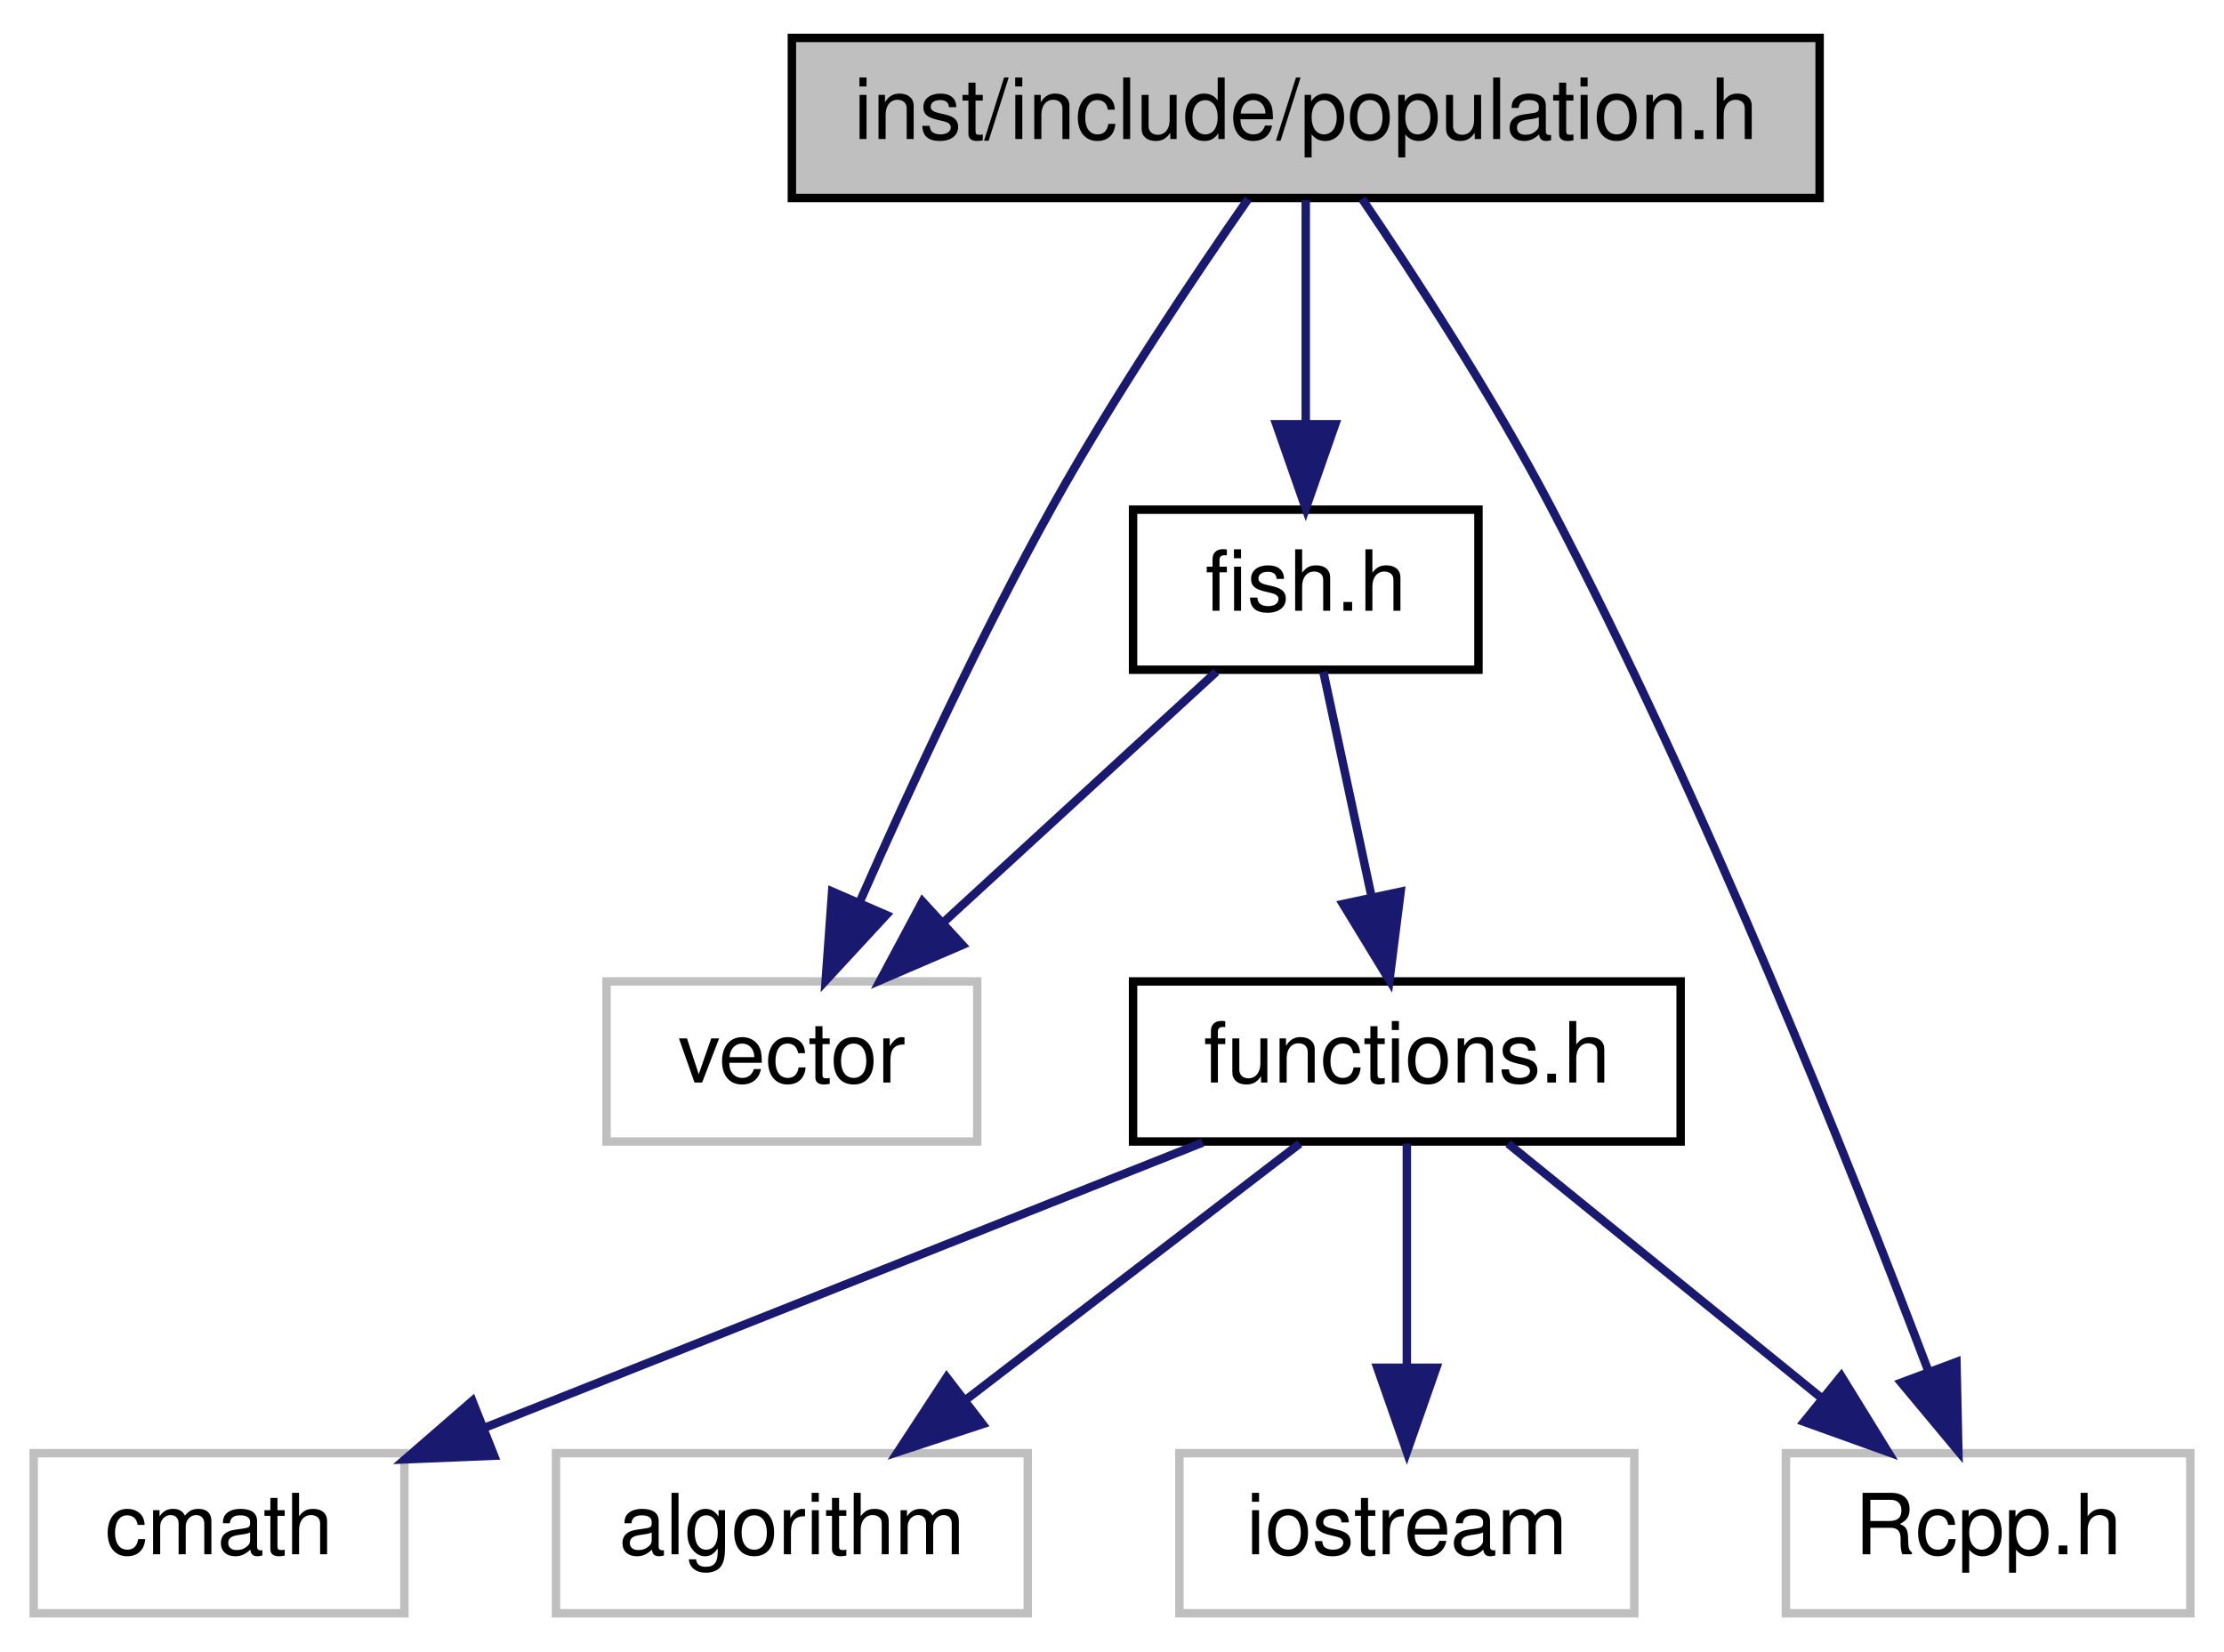
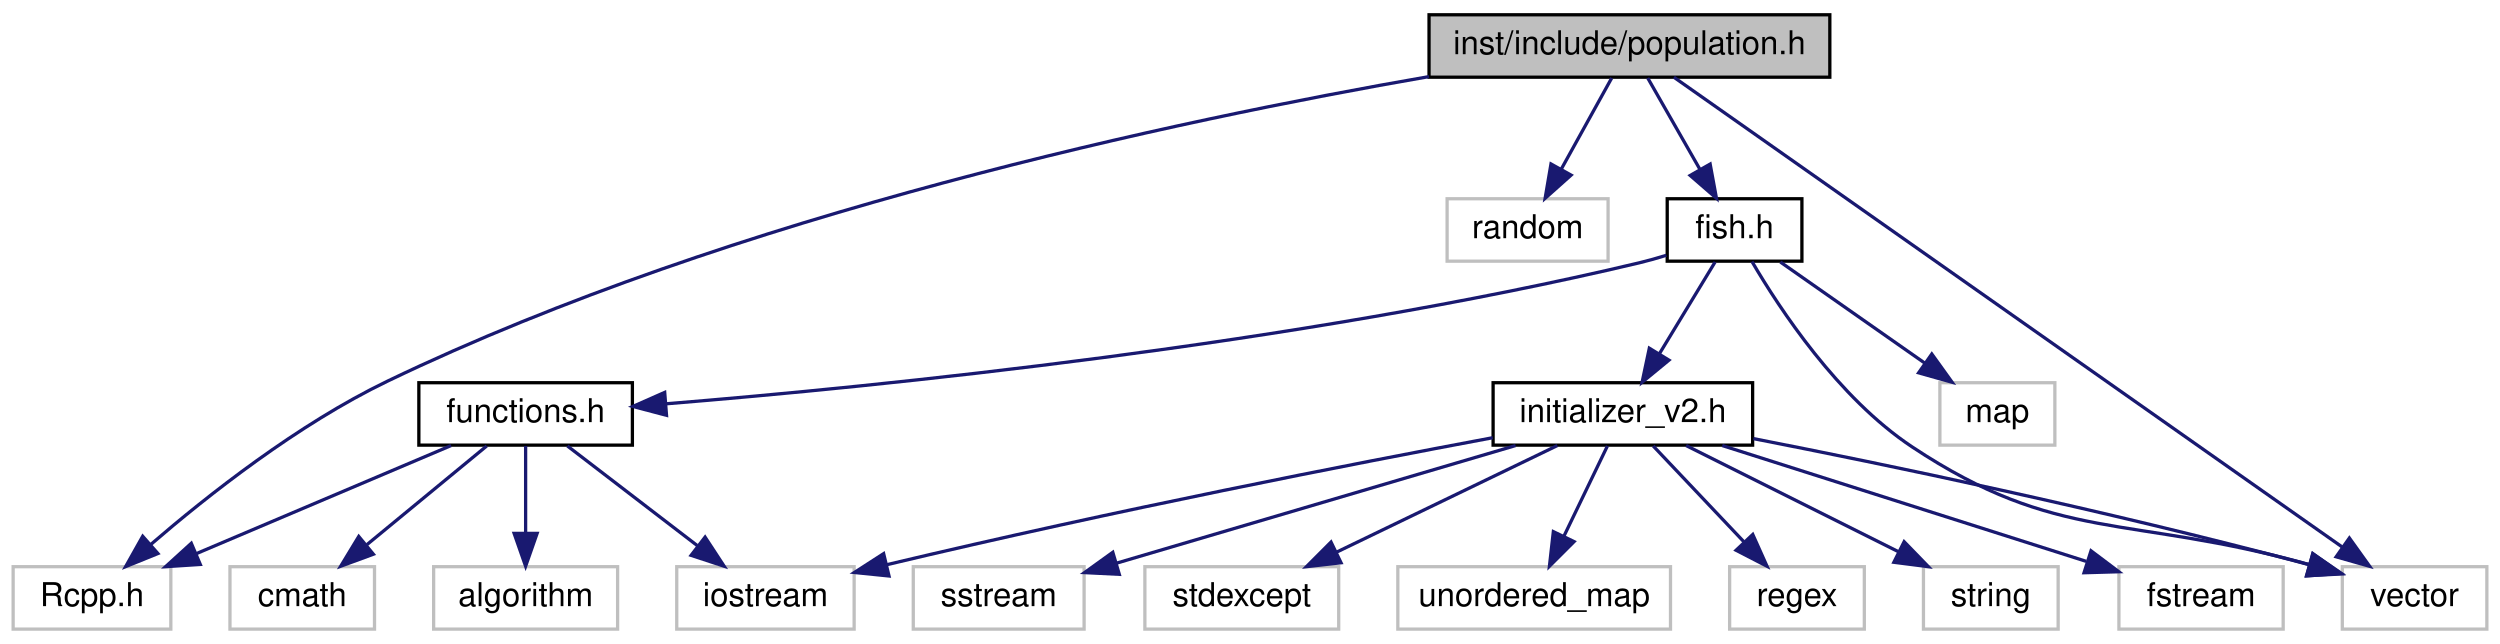
- <svg xmlns="http://www.w3.org/2000/svg" xmlns:xlink="http://www.w3.org/1999/xlink" width="264pt" height="196pt" viewBox="0.00 0.00 264.00 196.00">
+ <svg xmlns="http://www.w3.org/2000/svg" xmlns:xlink="http://www.w3.org/1999/xlink" width="761pt" height="196pt" viewBox="0.00 0.00 761.00 196.00">
  <g id="graph0" class="graph" transform="scale(1 1) rotate(0) translate(4 192)">
    <g id="node1" class="node">
-       <polygon fill="#bfbfbf" stroke="#000000" points="90,-168.5 90,-187.5 212,-187.5 212,-168.5 90,-168.5" />
-       <text text-anchor="middle" x="151" y="-175.5" font-family="Helvetica,sans-Serif" font-size="10.00" fill="#000000">inst/include/population.h</text>
+       <polygon fill="#bfbfbf" stroke="#000000" points="431,-168.5 431,-187.5 553,-187.5 553,-168.5 431,-168.5" />
+       <text text-anchor="middle" x="492" y="-175.5" font-family="Helvetica,sans-Serif" font-size="10.00" fill="#000000">inst/include/population.h</text>
    </g>
    <g id="node2" class="node">
-       <g id="a_node2">
+       <polygon fill="none" stroke="#bfbfbf" points="709,-.5 709,-19.5 753,-19.5 753,-.5 709,-.5" />
+       <text text-anchor="middle" x="731" y="-7.5" font-family="Helvetica,sans-Serif" font-size="10.00" fill="#000000">vector</text>
+     </g>
+     <g id="edge1" class="edge">
+       <path fill="none" stroke="#191970" d="M505.534,-168.486C545.043,-140.714 660.485,-59.567 709.059,-25.423" />
+       <polygon fill="#191970" stroke="#191970" points="711.149,-28.232 717.318,-19.618 707.124,-22.505 711.149,-28.232" />
+     </g>
+     <g id="node3" class="node">
+       <polygon fill="none" stroke="#bfbfbf" points="436.5,-112.5 436.5,-131.5 485.5,-131.5 485.5,-112.5 436.5,-112.5" />
+       <text text-anchor="middle" x="461" y="-119.5" font-family="Helvetica,sans-Serif" font-size="10.00" fill="#000000">random</text>
+     </g>
+     <g id="edge2" class="edge">
+       <path fill="none" stroke="#191970" d="M486.6,-168.245C482.377,-160.617 476.383,-149.788 471.256,-140.527" />
+       <polygon fill="#191970" stroke="#191970" points="474.243,-138.696 466.338,-131.643 468.119,-142.087 474.243,-138.696" />
+     </g>
+     <g id="node4" class="node">
+       <polygon fill="none" stroke="#bfbfbf" points="0,-.5 0,-19.5 48,-19.5 48,-.5 0,-.5" />
+       <text text-anchor="middle" x="24" y="-7.5" font-family="Helvetica,sans-Serif" font-size="10.00" fill="#000000">Rcpp.h</text>
+     </g>
+     <g id="edge3" class="edge">
+       <path fill="none" stroke="#191970" d="M430.983,-168.682C354.173,-155.372 219.52,-126.732 114,-76 86.687,-62.868 59.154,-41.147 41.865,-26.233" />
+       <polygon fill="#191970" stroke="#191970" points="44.065,-23.506 34.246,-19.526 39.439,-28.761 44.065,-23.506" />
+     </g>
+     <g id="node5" class="node">
+       <g id="a_node5">
        <a xlink:href="fish_8h.html" target="_top" xlink:title="fish.h">
-           <polygon fill="none" stroke="#000000" points="130.5,-112.5 130.5,-131.5 171.5,-131.5 171.5,-112.5 130.5,-112.5" />
-           <text text-anchor="middle" x="151" y="-119.5" font-family="Helvetica,sans-Serif" font-size="10.00" fill="#000000">fish.h</text>
+           <polygon fill="none" stroke="#000000" points="503.5,-112.5 503.5,-131.5 544.5,-131.5 544.5,-112.5 503.5,-112.5" />
+           <text text-anchor="middle" x="524" y="-119.5" font-family="Helvetica,sans-Serif" font-size="10.00" fill="#000000">fish.h</text>
        </a>
      </g>
    </g>
-     <g id="edge1" class="edge">
-       <path fill="none" stroke="#191970" d="M151,-168.245C151,-160.938 151,-150.694 151,-141.705" />
-       <polygon fill="#191970" stroke="#191970" points="154.5,-141.643 151,-131.643 147.5,-141.643 154.5,-141.643" />
+     <g id="edge4" class="edge">
+       <path fill="none" stroke="#191970" d="M497.574,-168.245C501.933,-160.617 508.121,-149.788 513.413,-140.527" />
+       <polygon fill="#191970" stroke="#191970" points="516.567,-142.062 518.49,-131.643 510.49,-138.589 516.567,-142.062" />
    </g>
-     <g id="node3" class="node">
-       <polygon fill="none" stroke="#bfbfbf" points="68,-56.5 68,-75.5 112,-75.5 112,-56.5 68,-56.5" />
-       <text text-anchor="middle" x="90" y="-63.5" font-family="Helvetica,sans-Serif" font-size="10.00" fill="#000000">vector</text>
+     <g id="edge5" class="edge">
+       <path fill="none" stroke="#191970" d="M529.3,-112.379C537.728,-97.973 555.551,-70.901 578,-56 622.526,-26.445 643.62,-35.502 698.75,-20.191" />
+       <polygon fill="#191970" stroke="#191970" points="700.062,-23.454 708.67,-17.277 698.089,-16.737 700.062,-23.454" />
    </g>
-     <g id="edge8" class="edge">
-       <path fill="none" stroke="#191970" d="M144.158,-168.374C137.798,-159.231 128.242,-144.992 121,-132 112.44,-116.644 104.045,-98.526 98.154,-85.161" />
-       <polygon fill="#191970" stroke="#191970" points="101.201,-83.389 94.012,-75.606 94.778,-86.173 101.201,-83.389" />
+     <g id="node6" class="node">
+       <polygon fill="none" stroke="#bfbfbf" points="586.5,-56.5 586.5,-75.5 621.5,-75.5 621.5,-56.5 586.5,-56.5" />
+       <text text-anchor="middle" x="604" y="-63.5" font-family="Helvetica,sans-Serif" font-size="10.00" fill="#000000">map</text>
    </g>
-     <g id="node8" class="node">
-       <polygon fill="none" stroke="#bfbfbf" points="208,-.5 208,-19.5 256,-19.5 256,-.5 208,-.5" />
-       <text text-anchor="middle" x="232" y="-7.5" font-family="Helvetica,sans-Serif" font-size="10.00" fill="#000000">Rcpp.h</text>
+     <g id="edge6" class="edge">
+       <path fill="none" stroke="#191970" d="M537.935,-112.246C550.095,-103.734 567.946,-91.237 582.029,-81.38" />
+       <polygon fill="#191970" stroke="#191970" points="584.039,-84.245 590.225,-75.643 580.025,-78.51 584.039,-84.245" />
    </g>
-     <g id="edge9" class="edge">
-       <path fill="none" stroke="#191970" d="M157.683,-168.395C163.88,-159.268 173.151,-145.038 180,-132 198.468,-96.844 215.655,-53.681 224.904,-29.259" />
-       <polygon fill="#191970" stroke="#191970" points="228.241,-30.327 228.467,-19.735 221.685,-27.874 228.241,-30.327" />
-     </g>
-     <g id="edge2" class="edge">
-       <path fill="none" stroke="#191970" d="M140.375,-112.246C131.453,-104.055 118.512,-92.175 107.981,-82.507" />
-       <polygon fill="#191970" stroke="#191970" points="110.237,-79.827 100.504,-75.643 105.503,-84.984 110.237,-79.827" />
-     </g>
-     <g id="node4" class="node">
-       <g id="a_node4">
+     <g id="node7" class="node">
+       <g id="a_node7">
        <a xlink:href="functions_8h.html" target="_top" xlink:title="functions.h">
-           <polygon fill="none" stroke="#000000" points="130.5,-56.5 130.5,-75.5 195.5,-75.5 195.5,-56.5 130.5,-56.5" />
-           <text text-anchor="middle" x="163" y="-63.5" font-family="Helvetica,sans-Serif" font-size="10.00" fill="#000000">functions.h</text>
+           <polygon fill="none" stroke="#000000" points="123.5,-56.5 123.5,-75.5 188.5,-75.5 188.5,-56.5 123.5,-56.5" />
+           <text text-anchor="middle" x="156" y="-63.5" font-family="Helvetica,sans-Serif" font-size="10.00" fill="#000000">functions.h</text>
        </a>
      </g>
    </g>
-     <g id="edge3" class="edge">
-       <path fill="none" stroke="#191970" d="M153.09,-112.246C154.656,-104.938 156.851,-94.694 158.778,-85.705" />
-       <polygon fill="#191970" stroke="#191970" points="162.261,-86.154 160.934,-75.643 155.416,-84.687 162.261,-86.154" />
+     <g id="edge7" class="edge">
+       <path fill="none" stroke="#191970" d="M503.236,-114.291C500.49,-113.434 497.694,-112.641 495,-112 390.182,-87.074 263.696,-74.376 198.88,-69.092" />
+       <polygon fill="#191970" stroke="#191970" points="198.889,-65.582 188.643,-68.278 198.334,-72.56 198.889,-65.582" />
    </g>
-     <g id="node5" class="node">
-       <polygon fill="none" stroke="#bfbfbf" points="0,-.5 0,-19.5 44,-19.5 44,-.5 0,-.5" />
-       <text text-anchor="middle" x="22" y="-7.5" font-family="Helvetica,sans-Serif" font-size="10.00" fill="#000000">cmath</text>
+     <g id="node11" class="node">
+       <g id="a_node11">
+         <a xlink:href="initializer__v2_8h.html" target="_top" xlink:title="initializer_v2.h">
+           <polygon fill="none" stroke="#000000" points="450.5,-56.5 450.5,-75.5 529.5,-75.5 529.5,-56.5 450.5,-56.5" />
+           <text text-anchor="middle" x="490" y="-63.5" font-family="Helvetica,sans-Serif" font-size="10.00" fill="#000000">initializer_v2.h</text>
+         </a>
+       </g>
    </g>
-     <g id="edge4" class="edge">
-       <path fill="none" stroke="#191970" d="M138.761,-56.373C115.162,-47.001 79.182,-32.711 53.403,-22.472" />
-       <polygon fill="#191970" stroke="#191970" points="54.654,-19.203 44.069,-18.765 52.071,-25.709 54.654,-19.203" />
+     <g id="edge12" class="edge">
+       <path fill="none" stroke="#191970" d="M518.078,-112.246C513.397,-104.537 506.733,-93.56 501.071,-84.235" />
+       <polygon fill="#191970" stroke="#191970" points="504.036,-82.374 495.854,-75.643 498.053,-86.007 504.036,-82.374" />
    </g>
-     <g id="node6" class="node">
-       <polygon fill="none" stroke="#bfbfbf" points="62,-.5 62,-19.5 118,-19.5 118,-.5 62,-.5" />
-       <text text-anchor="middle" x="90" y="-7.5" font-family="Helvetica,sans-Serif" font-size="10.00" fill="#000000">algorithm</text>
+     <g id="edge11" class="edge">
+       <path fill="none" stroke="#191970" d="M133.308,-56.373C111.929,-47.303 79.694,-33.628 55.764,-23.476" />
+       <polygon fill="#191970" stroke="#191970" points="56.968,-20.185 46.395,-19.501 54.234,-26.629 56.968,-20.185" />
    </g>
-     <g id="edge5" class="edge">
-       <path fill="none" stroke="#191970" d="M150.284,-56.245C139.398,-47.894 123.512,-35.708 110.78,-25.941" />
-       <polygon fill="#191970" stroke="#191970" points="112.635,-22.952 102.57,-19.643 108.374,-28.506 112.635,-22.952" />
+     <g id="node8" class="node">
+       <polygon fill="none" stroke="#bfbfbf" points="66,-.5 66,-19.5 110,-19.5 110,-.5 66,-.5" />
+       <text text-anchor="middle" x="88" y="-7.5" font-family="Helvetica,sans-Serif" font-size="10.00" fill="#000000">cmath</text>
    </g>
-     <g id="node7" class="node">
-       <polygon fill="none" stroke="#bfbfbf" points="136,-.5 136,-19.5 190,-19.5 190,-.5 136,-.5" />
-       <text text-anchor="middle" x="163" y="-7.5" font-family="Helvetica,sans-Serif" font-size="10.00" fill="#000000">iostream</text>
+     <g id="edge8" class="edge">
+       <path fill="none" stroke="#191970" d="M144.155,-56.245C134.112,-47.975 119.501,-35.942 107.7,-26.223" />
+       <polygon fill="#191970" stroke="#191970" points="109.653,-23.298 99.709,-19.643 105.203,-28.701 109.653,-23.298" />
    </g>
-     <g id="edge6" class="edge">
-       <path fill="none" stroke="#191970" d="M163,-56.245C163,-48.938 163,-38.694 163,-29.705" />
-       <polygon fill="#191970" stroke="#191970" points="166.5,-29.643 163,-19.643 159.5,-29.643 166.5,-29.643" />
+     <g id="node9" class="node">
+       <polygon fill="none" stroke="#bfbfbf" points="128,-.5 128,-19.5 184,-19.5 184,-.5 128,-.5" />
+       <text text-anchor="middle" x="156" y="-7.5" font-family="Helvetica,sans-Serif" font-size="10.00" fill="#000000">algorithm</text>
    </g>
-     <g id="edge7" class="edge">
-       <path fill="none" stroke="#191970" d="M175.019,-56.245C185.21,-47.975 200.036,-35.942 212.011,-26.223" />
-       <polygon fill="#191970" stroke="#191970" points="214.56,-28.662 220.119,-19.643 210.149,-23.227 214.56,-28.662" />
+     <g id="edge9" class="edge">
+       <path fill="none" stroke="#191970" d="M156,-56.245C156,-48.938 156,-38.694 156,-29.705" />
+       <polygon fill="#191970" stroke="#191970" points="159.5,-29.643 156,-19.643 152.5,-29.643 159.5,-29.643" />
+     </g>
+     <g id="node10" class="node">
+       <polygon fill="none" stroke="#bfbfbf" points="202,-.5 202,-19.5 256,-19.5 256,-.5 202,-.5" />
+       <text text-anchor="middle" x="229" y="-7.5" font-family="Helvetica,sans-Serif" font-size="10.00" fill="#000000">iostream</text>
+     </g>
+     <g id="edge10" class="edge">
+       <path fill="none" stroke="#191970" d="M168.716,-56.245C179.602,-47.894 195.488,-35.708 208.22,-25.941" />
+       <polygon fill="#191970" stroke="#191970" points="210.626,-28.506 216.43,-19.643 206.365,-22.952 210.626,-28.506" />
+     </g>
+     <g id="edge17" class="edge">
+       <path fill="none" stroke="#191970" d="M529.754,-58.48C570.12,-50.582 634.587,-37.249 698.836,-20.134" />
+       <polygon fill="#191970" stroke="#191970" points="699.981,-23.451 708.726,-17.469 698.159,-16.692 699.981,-23.451" />
+     </g>
+     <g id="edge13" class="edge">
+       <path fill="none" stroke="#191970" d="M450.392,-58.763C407.329,-50.704 336.285,-36.857 265.986,-20.118" />
+       <polygon fill="#191970" stroke="#191970" points="266.615,-16.67 256.074,-17.737 264.98,-23.476 266.615,-16.67" />
+     </g>
+     <g id="node12" class="node">
+       <polygon fill="none" stroke="#bfbfbf" points="522.5,-.5 522.5,-19.5 563.5,-19.5 563.5,-.5 522.5,-.5" />
+       <text text-anchor="middle" x="543" y="-7.5" font-family="Helvetica,sans-Serif" font-size="10.00" fill="#000000">regex</text>
+     </g>
+     <g id="edge14" class="edge">
+       <path fill="none" stroke="#191970" d="M499.232,-56.245C506.832,-48.215 517.788,-36.639 526.837,-27.078" />
+       <polygon fill="#191970" stroke="#191970" points="529.542,-29.311 533.874,-19.643 524.458,-24.5 529.542,-29.311" />
+     </g>
+     <g id="node13" class="node">
+       <polygon fill="none" stroke="#bfbfbf" points="581.5,-.5 581.5,-19.5 622.5,-19.5 622.5,-.5 581.5,-.5" />
+       <text text-anchor="middle" x="602" y="-7.5" font-family="Helvetica,sans-Serif" font-size="10.00" fill="#000000">string</text>
+     </g>
+     <g id="edge15" class="edge">
+       <path fill="none" stroke="#191970" d="M509.253,-56.373C527.071,-47.464 553.775,-34.113 573.959,-24.02" />
+       <polygon fill="#191970" stroke="#191970" points="575.619,-27.104 582.998,-19.501 572.488,-20.843 575.619,-27.104" />
+     </g>
+     <g id="node14" class="node">
+       <polygon fill="none" stroke="#bfbfbf" points="641,-.5 641,-19.5 691,-19.5 691,-.5 641,-.5" />
+       <text text-anchor="middle" x="666" y="-7.5" font-family="Helvetica,sans-Serif" font-size="10.00" fill="#000000">fstream</text>
+     </g>
+     <g id="edge16" class="edge">
+       <path fill="none" stroke="#191970" d="M520.255,-56.373C551.029,-46.582 598.671,-31.423 631.04,-21.123" />
+       <polygon fill="#191970" stroke="#191970" points="632.505,-24.331 640.973,-17.963 630.382,-17.66 632.505,-24.331" />
+     </g>
+     <g id="node15" class="node">
+       <polygon fill="none" stroke="#bfbfbf" points="274,-.5 274,-19.5 326,-19.5 326,-.5 274,-.5" />
+       <text text-anchor="middle" x="300" y="-7.5" font-family="Helvetica,sans-Serif" font-size="10.00" fill="#000000">sstream</text>
+     </g>
+     <g id="edge18" class="edge">
+       <path fill="none" stroke="#191970" d="M457.338,-56.373C423.539,-46.411 370.892,-30.894 335.934,-20.591" />
+       <polygon fill="#191970" stroke="#191970" points="336.715,-17.172 326.134,-17.703 334.736,-23.887 336.715,-17.172" />
+     </g>
+     <g id="node16" class="node">
+       <polygon fill="none" stroke="#bfbfbf" points="344.5,-.5 344.5,-19.5 403.5,-19.5 403.5,-.5 344.5,-.5" />
+       <text text-anchor="middle" x="374" y="-7.5" font-family="Helvetica,sans-Serif" font-size="10.00" fill="#000000">stdexcept</text>
+     </g>
+     <g id="edge19" class="edge">
+       <path fill="none" stroke="#191970" d="M470.059,-56.373C451.521,-47.424 423.697,-33.992 402.759,-23.884" />
+       <polygon fill="#191970" stroke="#191970" points="404.208,-20.697 393.681,-19.501 401.165,-27.001 404.208,-20.697" />
+     </g>
+     <g id="node17" class="node">
+       <polygon fill="none" stroke="#bfbfbf" points="421.5,-.5 421.5,-19.5 504.5,-19.5 504.5,-.5 421.5,-.5" />
+       <text text-anchor="middle" x="463" y="-7.5" font-family="Helvetica,sans-Serif" font-size="10.00" fill="#000000">unordered_map</text>
+     </g>
+     <g id="edge20" class="edge">
+       <path fill="none" stroke="#191970" d="M485.297,-56.245C481.658,-48.697 476.508,-38.016 472.074,-28.82" />
+       <polygon fill="#191970" stroke="#191970" points="475.145,-27.13 467.649,-19.643 468.839,-30.17 475.145,-27.13" />
    </g>
  </g>
</svg>
